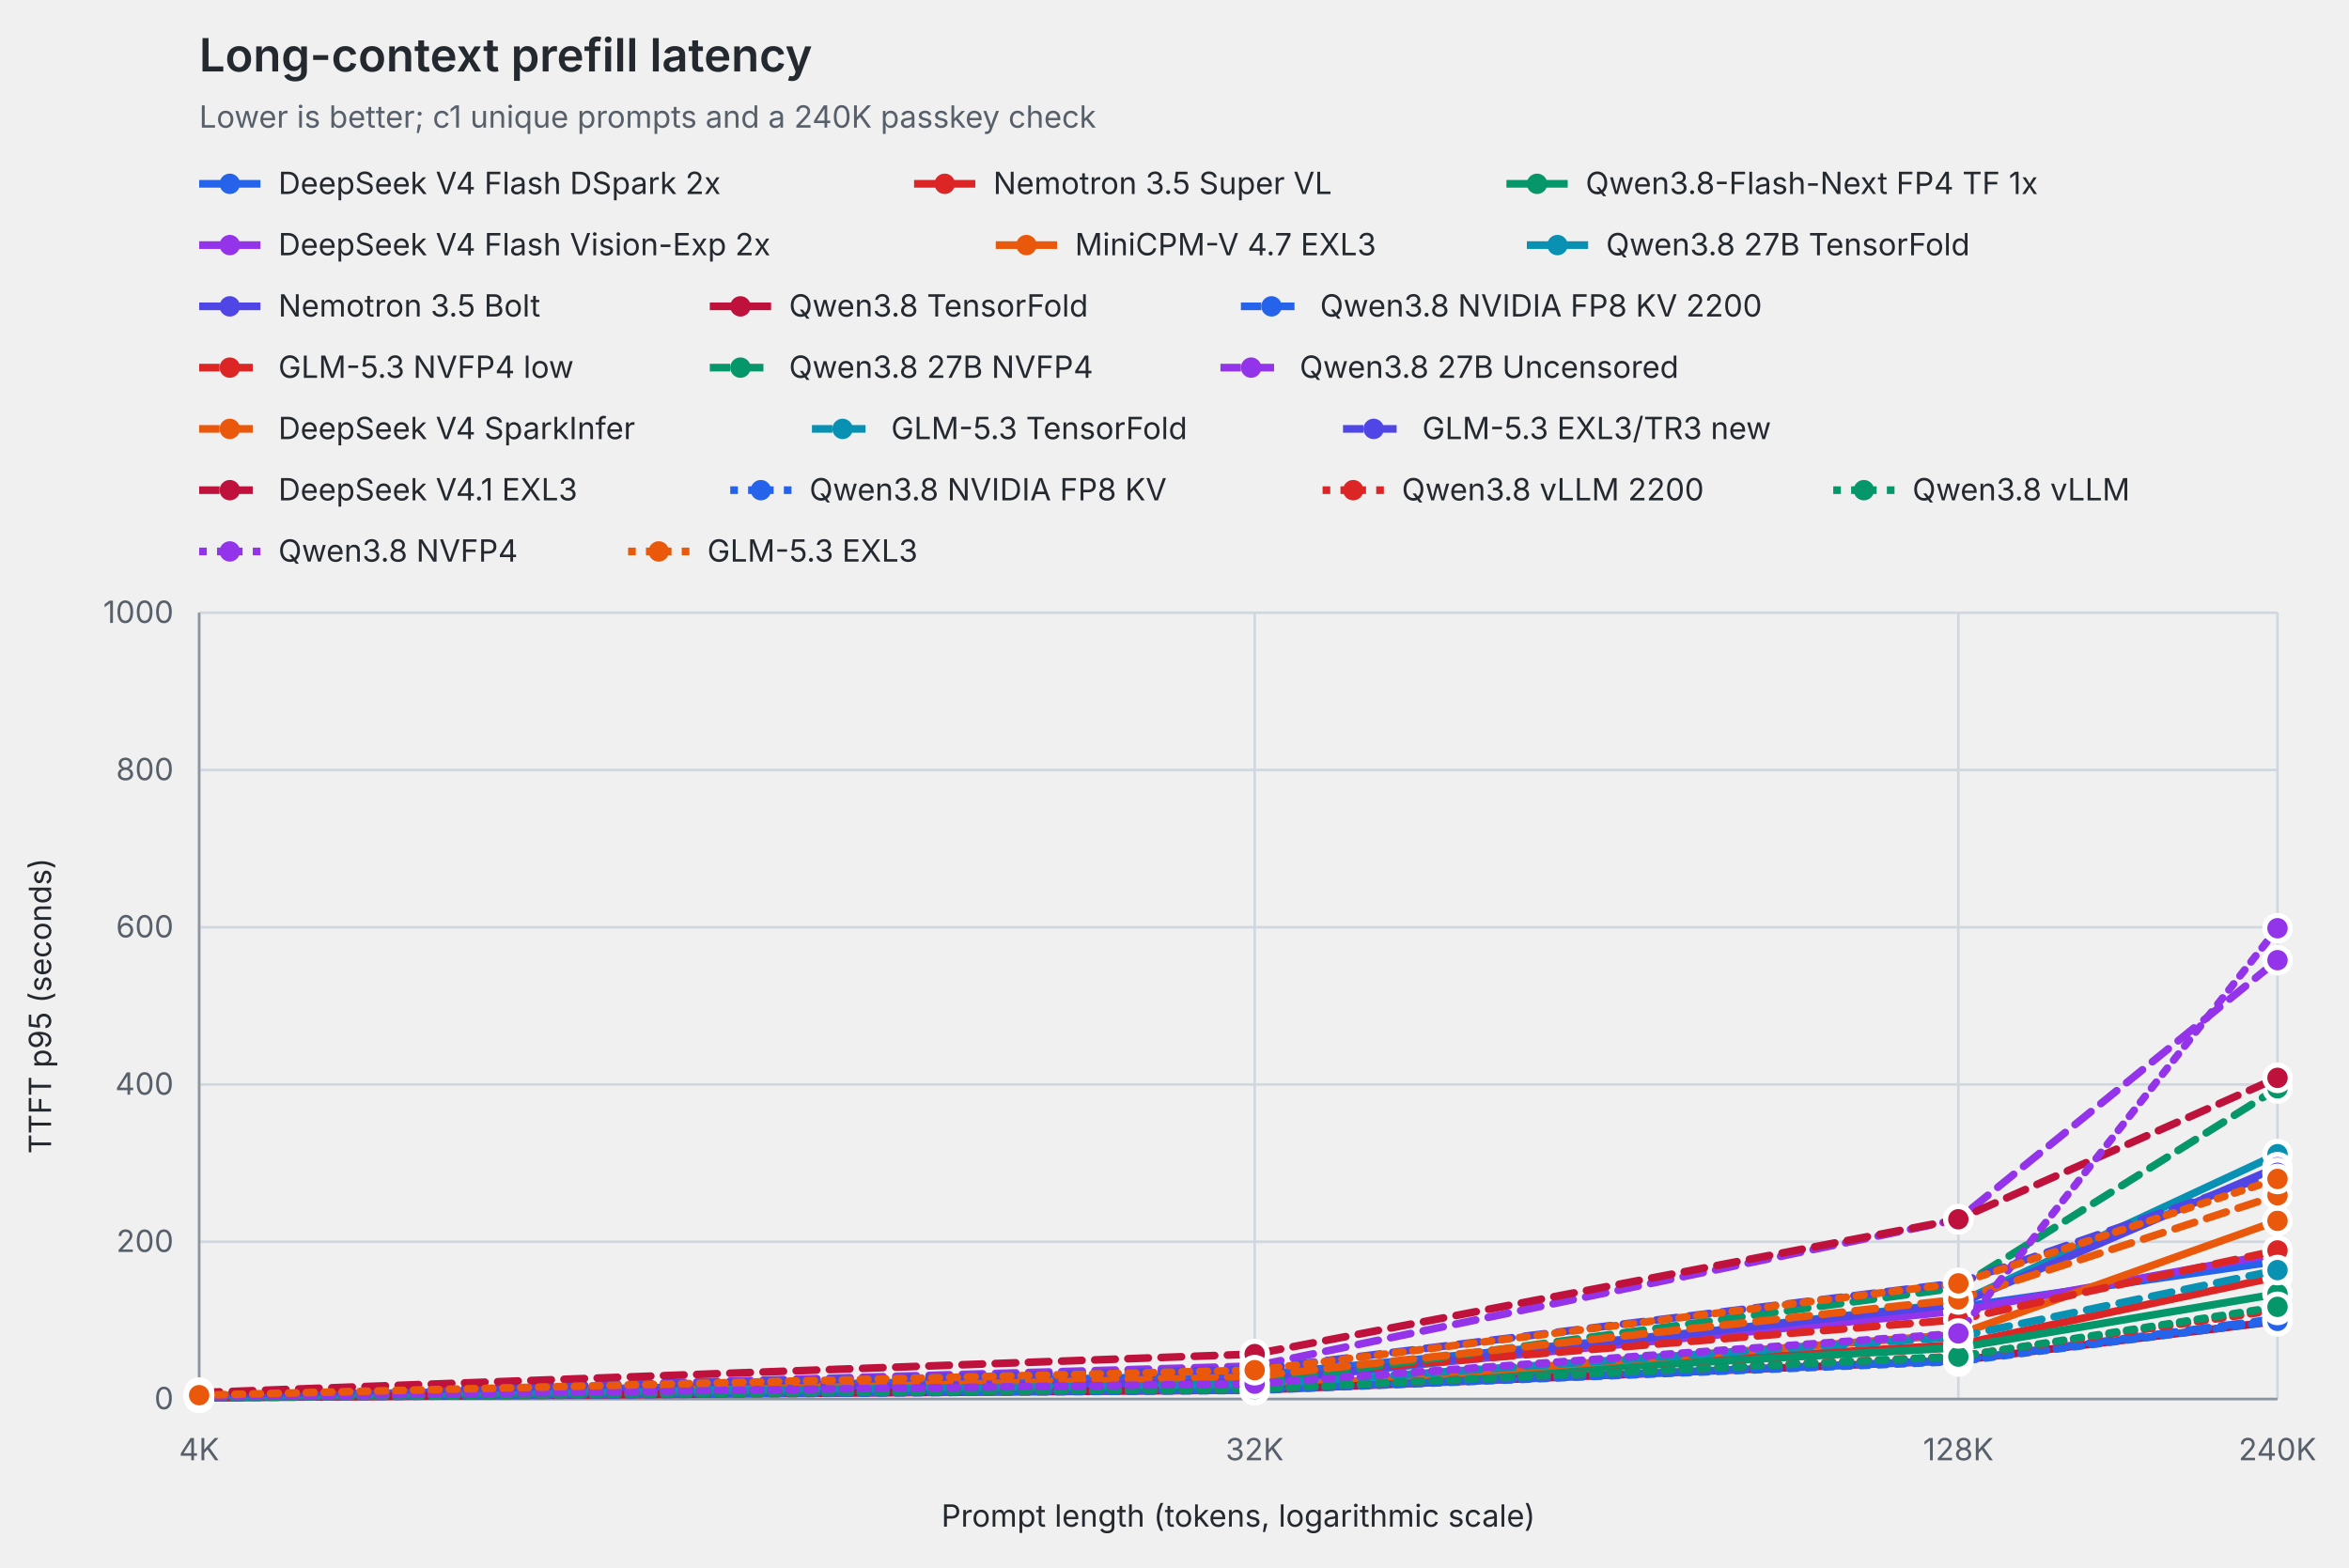
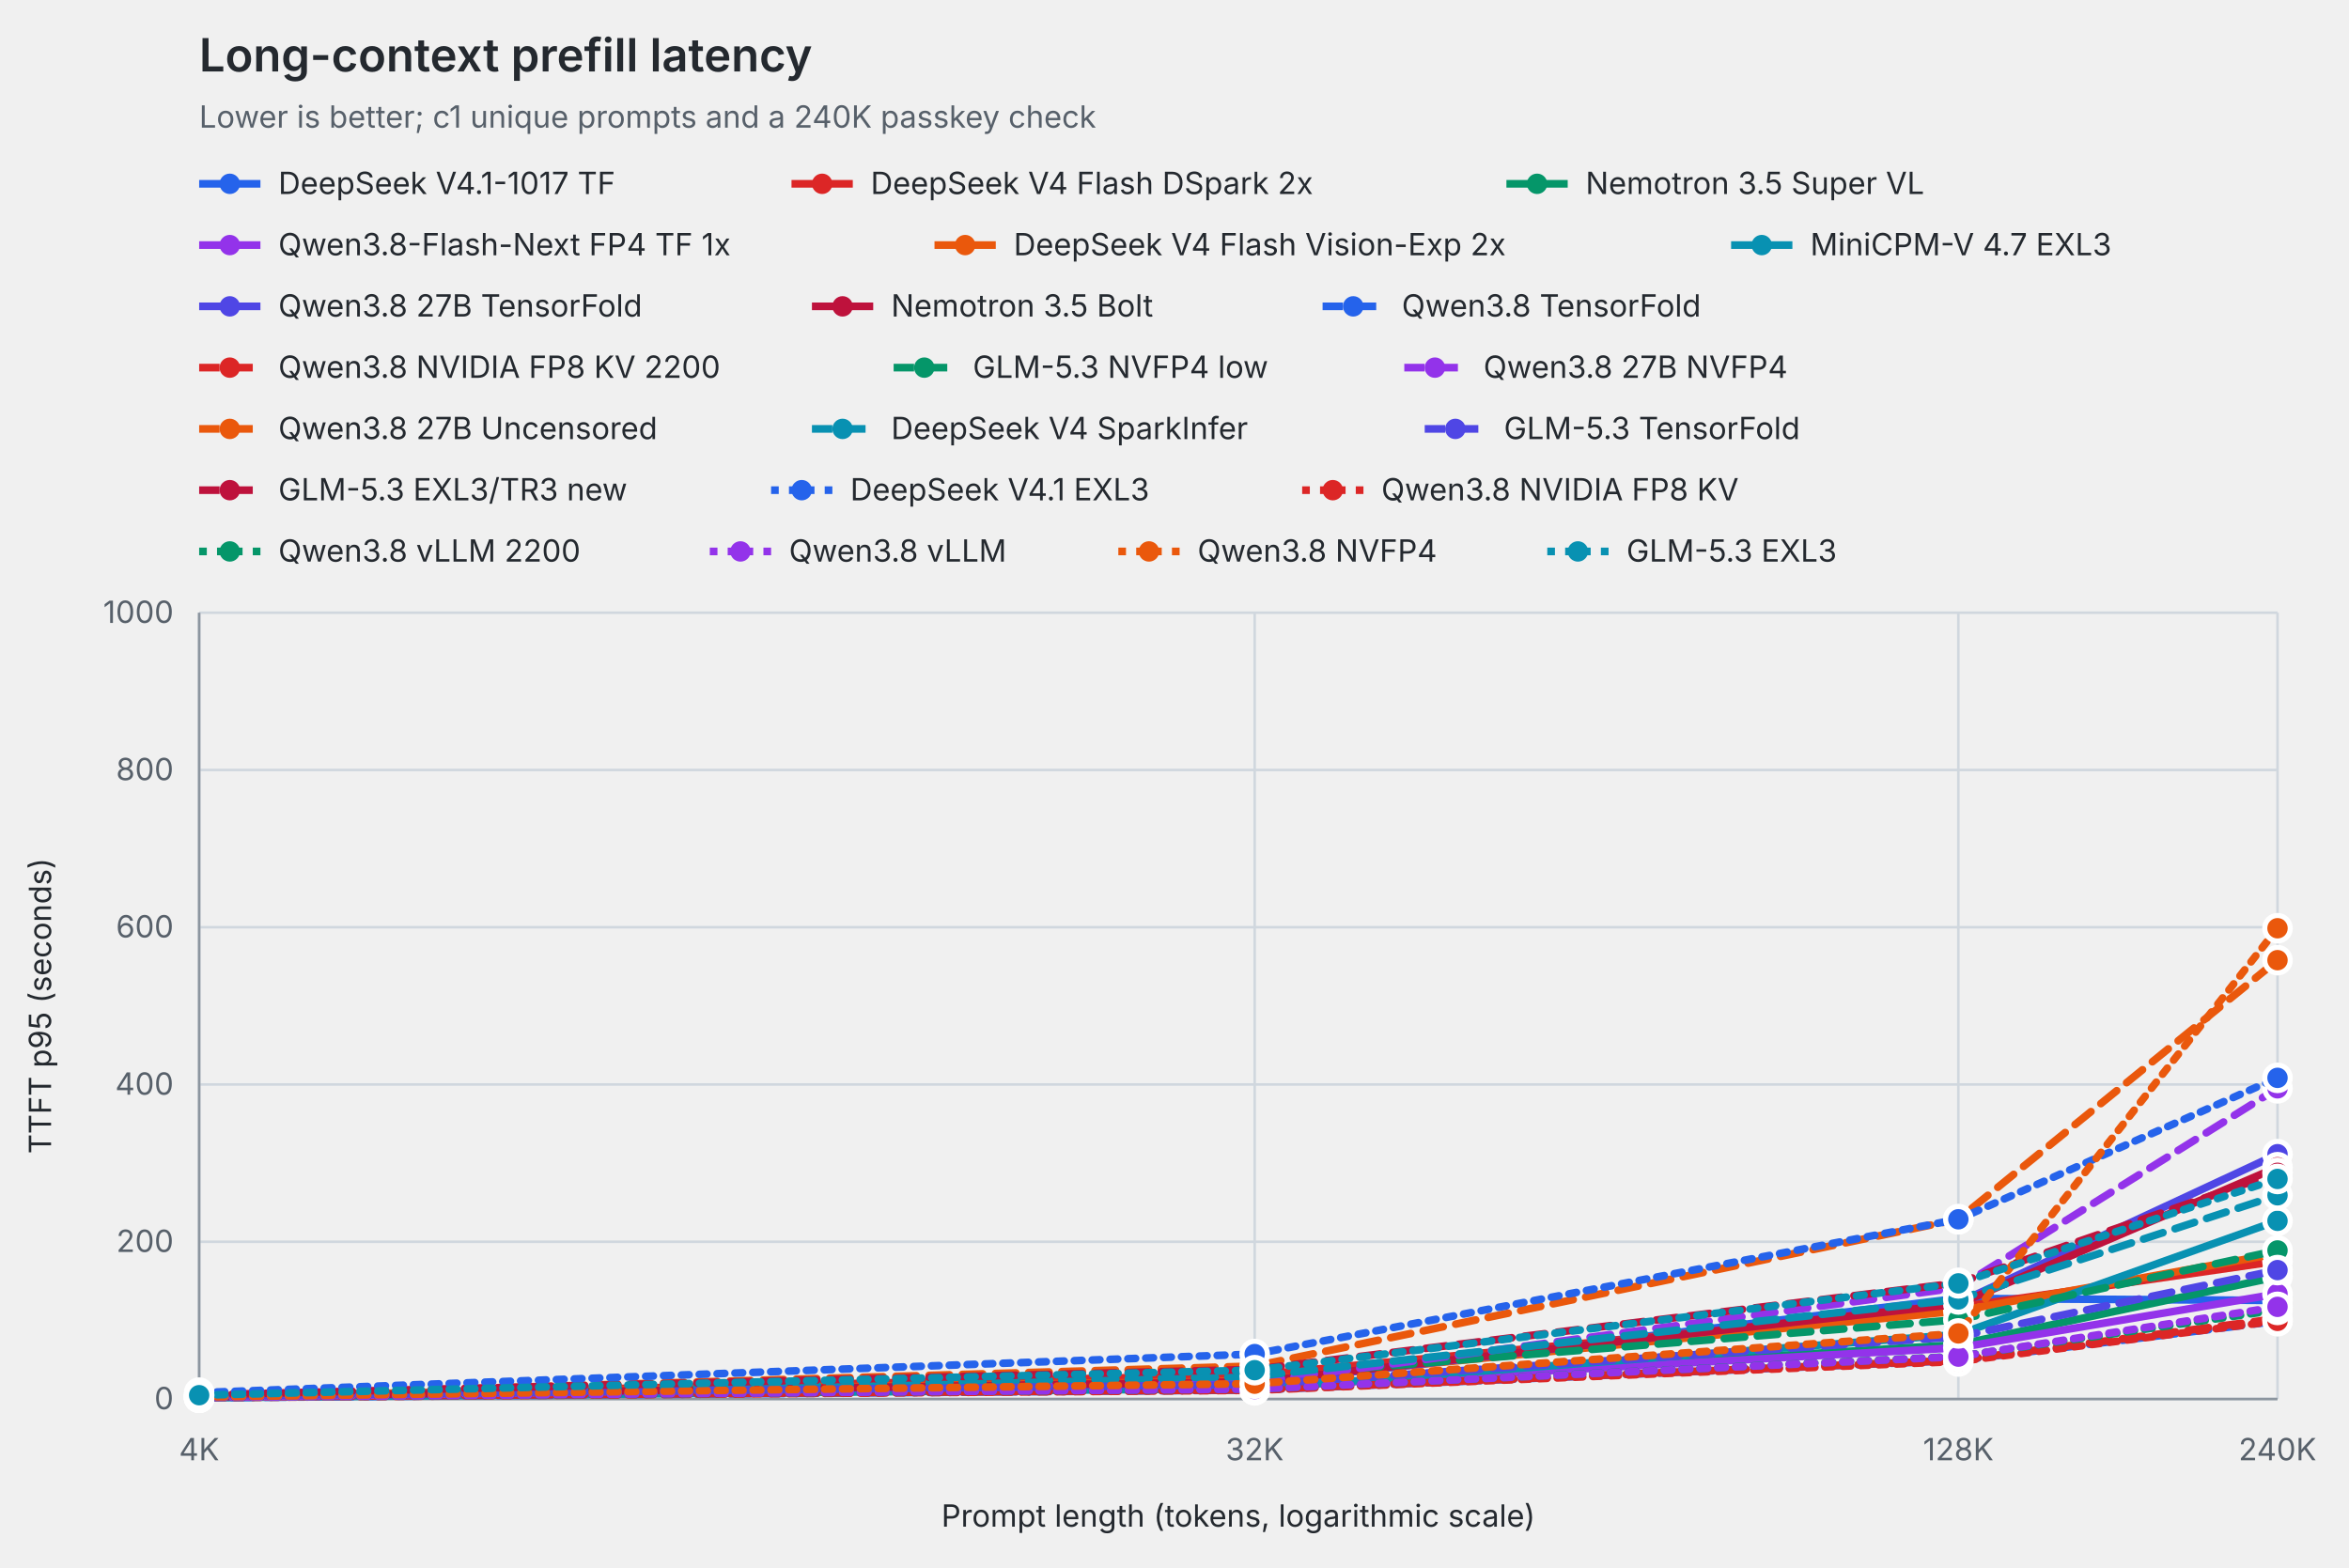
<svg xmlns="http://www.w3.org/2000/svg" width="920" height="614" viewBox="0 0 920 614" role="img" aria-labelledby="title desc">
  <style>
    :root { color-scheme: light dark; }
    text { font-family: ui-sans-serif, system-ui, -apple-system, BlinkMacSystemFont, "Segoe UI", sans-serif; fill: #24292f; font-size: 12px; }
    .title { font-size: 18px; font-weight: 600; }
    .subtitle, .tick { fill: #57606a; }
    .grid { stroke: #d0d7de; stroke-width: 1; }
    .axis { stroke: #8c959f; stroke-width: 1; }
    .series { fill: none; stroke-width: 3; stroke-linejoin: round; stroke-linecap: round; }
    .marker { stroke: #ffffff; stroke-width: 2; }
    @media (prefers-color-scheme: dark) {
      text { fill: #f0f6fc; }
      .subtitle, .tick { fill: #8c959f; }
      .grid { stroke: #30363d; }
      .axis { stroke: #6e7681; }
      .marker { stroke: #0d1117; }
    }
  </style>
  <text class="title" x="78" y="28">Long-context prefill latency</text>
  <text class="subtitle" x="78" y="50">Lower is better; c1 unique prompts and a 240K passkey check</text>
  <line x1="78" y1="72" x2="102" y2="72" stroke="#2563eb" stroke-width="3" stroke-dasharray="" />
  <circle cx="90" cy="72" r="4" fill="#2563eb" />
-   <text x="109" y="76">DeepSeek V4 Flash DSpark 2x</text>
-   <line x1="358" y1="72" x2="382" y2="72" stroke="#dc2626" stroke-width="3" stroke-dasharray="" />
-   <circle cx="370" cy="72" r="4" fill="#dc2626" />
-   <text x="389" y="76">Nemotron 3.5 Super VL</text>
+   <text x="109" y="76">DeepSeek V4.1-1017 TF</text>
+   <line x1="310" y1="72" x2="334" y2="72" stroke="#dc2626" stroke-width="3" stroke-dasharray="" />
+   <circle cx="322" cy="72" r="4" fill="#dc2626" />
+   <text x="341" y="76">DeepSeek V4 Flash DSpark 2x</text>
  <line x1="590" y1="72" x2="614" y2="72" stroke="#059669" stroke-width="3" stroke-dasharray="" />
  <circle cx="602" cy="72" r="4" fill="#059669" />
-   <text x="621" y="76">Qwen3.8-Flash-Next FP4 TF 1x</text>
+   <text x="621" y="76">Nemotron 3.5 Super VL</text>
  <line x1="78" y1="96" x2="102" y2="96" stroke="#9333ea" stroke-width="3" stroke-dasharray="" />
  <circle cx="90" cy="96" r="4" fill="#9333ea" />
-   <text x="109" y="100">DeepSeek V4 Flash Vision-Exp 2x</text>
-   <line x1="390" y1="96" x2="414" y2="96" stroke="#ea580c" stroke-width="3" stroke-dasharray="" />
-   <circle cx="402" cy="96" r="4" fill="#ea580c" />
-   <text x="421" y="100">MiniCPM-V 4.7 EXL3</text>
-   <line x1="598" y1="96" x2="622" y2="96" stroke="#0891b2" stroke-width="3" stroke-dasharray="" />
-   <circle cx="610" cy="96" r="4" fill="#0891b2" />
-   <text x="629" y="100">Qwen3.8 27B TensorFold</text>
+   <text x="109" y="100">Qwen3.8-Flash-Next FP4 TF 1x</text>
+   <line x1="366" y1="96" x2="390" y2="96" stroke="#ea580c" stroke-width="3" stroke-dasharray="" />
+   <circle cx="378" cy="96" r="4" fill="#ea580c" />
+   <text x="397" y="100">DeepSeek V4 Flash Vision-Exp 2x</text>
+   <line x1="678" y1="96" x2="702" y2="96" stroke="#0891b2" stroke-width="3" stroke-dasharray="" />
+   <circle cx="690" cy="96" r="4" fill="#0891b2" />
+   <text x="709" y="100">MiniCPM-V 4.7 EXL3</text>
  <line x1="78" y1="120" x2="102" y2="120" stroke="#4f46e5" stroke-width="3" stroke-dasharray="" />
  <circle cx="90" cy="120" r="4" fill="#4f46e5" />
-   <text x="109" y="124">Nemotron 3.5 Bolt</text>
-   <line x1="278" y1="120" x2="302" y2="120" stroke="#be123c" stroke-width="3" stroke-dasharray="" />
-   <circle cx="290" cy="120" r="4" fill="#be123c" />
-   <text x="309" y="124">Qwen3.8 TensorFold</text>
-   <line x1="486" y1="120" x2="510" y2="120" stroke="#2563eb" stroke-width="3" stroke-dasharray="8 5" />
-   <circle cx="498" cy="120" r="4" fill="#2563eb" />
-   <text x="517" y="124">Qwen3.8 NVIDIA FP8 KV 2200</text>
+   <text x="109" y="124">Qwen3.8 27B TensorFold</text>
+   <line x1="318" y1="120" x2="342" y2="120" stroke="#be123c" stroke-width="3" stroke-dasharray="" />
+   <circle cx="330" cy="120" r="4" fill="#be123c" />
+   <text x="349" y="124">Nemotron 3.5 Bolt</text>
+   <line x1="518" y1="120" x2="542" y2="120" stroke="#2563eb" stroke-width="3" stroke-dasharray="8 5" />
+   <circle cx="530" cy="120" r="4" fill="#2563eb" />
+   <text x="549" y="124">Qwen3.8 TensorFold</text>
  <line x1="78" y1="144" x2="102" y2="144" stroke="#dc2626" stroke-width="3" stroke-dasharray="8 5" />
  <circle cx="90" cy="144" r="4" fill="#dc2626" />
-   <text x="109" y="148">GLM-5.3 NVFP4 low</text>
-   <line x1="278" y1="144" x2="302" y2="144" stroke="#059669" stroke-width="3" stroke-dasharray="8 5" />
-   <circle cx="290" cy="144" r="4" fill="#059669" />
-   <text x="309" y="148">Qwen3.8 27B NVFP4</text>
-   <line x1="478" y1="144" x2="502" y2="144" stroke="#9333ea" stroke-width="3" stroke-dasharray="8 5" />
-   <circle cx="490" cy="144" r="4" fill="#9333ea" />
-   <text x="509" y="148">Qwen3.8 27B Uncensored</text>
+   <text x="109" y="148">Qwen3.8 NVIDIA FP8 KV 2200</text>
+   <line x1="350" y1="144" x2="374" y2="144" stroke="#059669" stroke-width="3" stroke-dasharray="8 5" />
+   <circle cx="362" cy="144" r="4" fill="#059669" />
+   <text x="381" y="148">GLM-5.3 NVFP4 low</text>
+   <line x1="550" y1="144" x2="574" y2="144" stroke="#9333ea" stroke-width="3" stroke-dasharray="8 5" />
+   <circle cx="562" cy="144" r="4" fill="#9333ea" />
+   <text x="581" y="148">Qwen3.8 27B NVFP4</text>
  <line x1="78" y1="168" x2="102" y2="168" stroke="#ea580c" stroke-width="3" stroke-dasharray="8 5" />
  <circle cx="90" cy="168" r="4" fill="#ea580c" />
-   <text x="109" y="172">DeepSeek V4 SparkInfer</text>
+   <text x="109" y="172">Qwen3.8 27B Uncensored</text>
  <line x1="318" y1="168" x2="342" y2="168" stroke="#0891b2" stroke-width="3" stroke-dasharray="8 5" />
  <circle cx="330" cy="168" r="4" fill="#0891b2" />
-   <text x="349" y="172">GLM-5.3 TensorFold</text>
-   <line x1="526" y1="168" x2="550" y2="168" stroke="#4f46e5" stroke-width="3" stroke-dasharray="8 5" />
-   <circle cx="538" cy="168" r="4" fill="#4f46e5" />
-   <text x="557" y="172">GLM-5.3 EXL3/TR3 new</text>
+   <text x="349" y="172">DeepSeek V4 SparkInfer</text>
+   <line x1="558" y1="168" x2="582" y2="168" stroke="#4f46e5" stroke-width="3" stroke-dasharray="8 5" />
+   <circle cx="570" cy="168" r="4" fill="#4f46e5" />
+   <text x="589" y="172">GLM-5.3 TensorFold</text>
  <line x1="78" y1="192" x2="102" y2="192" stroke="#be123c" stroke-width="3" stroke-dasharray="8 5" />
  <circle cx="90" cy="192" r="4" fill="#be123c" />
-   <text x="109" y="196">DeepSeek V4.1 EXL3</text>
-   <line x1="286" y1="192" x2="310" y2="192" stroke="#2563eb" stroke-width="3" stroke-dasharray="3 4" />
-   <circle cx="298" cy="192" r="4" fill="#2563eb" />
-   <text x="317" y="196">Qwen3.8 NVIDIA FP8 KV</text>
-   <line x1="518" y1="192" x2="542" y2="192" stroke="#dc2626" stroke-width="3" stroke-dasharray="3 4" />
-   <circle cx="530" cy="192" r="4" fill="#dc2626" />
-   <text x="549" y="196">Qwen3.8 vLLM 2200</text>
-   <line x1="718" y1="192" x2="742" y2="192" stroke="#059669" stroke-width="3" stroke-dasharray="3 4" />
-   <circle cx="730" cy="192" r="4" fill="#059669" />
-   <text x="749" y="196">Qwen3.8 vLLM</text>
-   <line x1="78" y1="216" x2="102" y2="216" stroke="#9333ea" stroke-width="3" stroke-dasharray="3 4" />
-   <circle cx="90" cy="216" r="4" fill="#9333ea" />
-   <text x="109" y="220">Qwen3.8 NVFP4</text>
-   <line x1="246" y1="216" x2="270" y2="216" stroke="#ea580c" stroke-width="3" stroke-dasharray="3 4" />
-   <circle cx="258" cy="216" r="4" fill="#ea580c" />
-   <text x="277" y="220">GLM-5.3 EXL3</text>
+   <text x="109" y="196">GLM-5.3 EXL3/TR3 new</text>
+   <line x1="302" y1="192" x2="326" y2="192" stroke="#2563eb" stroke-width="3" stroke-dasharray="3 4" />
+   <circle cx="314" cy="192" r="4" fill="#2563eb" />
+   <text x="333" y="196">DeepSeek V4.1 EXL3</text>
+   <line x1="510" y1="192" x2="534" y2="192" stroke="#dc2626" stroke-width="3" stroke-dasharray="3 4" />
+   <circle cx="522" cy="192" r="4" fill="#dc2626" />
+   <text x="541" y="196">Qwen3.8 NVIDIA FP8 KV</text>
+   <line x1="78" y1="216" x2="102" y2="216" stroke="#059669" stroke-width="3" stroke-dasharray="3 4" />
+   <circle cx="90" cy="216" r="4" fill="#059669" />
+   <text x="109" y="220">Qwen3.8 vLLM 2200</text>
+   <line x1="278" y1="216" x2="302" y2="216" stroke="#9333ea" stroke-width="3" stroke-dasharray="3 4" />
+   <circle cx="290" cy="216" r="4" fill="#9333ea" />
+   <text x="309" y="220">Qwen3.8 vLLM</text>
+   <line x1="438" y1="216" x2="462" y2="216" stroke="#ea580c" stroke-width="3" stroke-dasharray="3 4" />
+   <circle cx="450" cy="216" r="4" fill="#ea580c" />
+   <text x="469" y="220">Qwen3.8 NVFP4</text>
+   <line x1="606" y1="216" x2="630" y2="216" stroke="#0891b2" stroke-width="3" stroke-dasharray="3 4" />
+   <circle cx="618" cy="216" r="4" fill="#0891b2" />
+   <text x="637" y="220">GLM-5.3 EXL3</text>
  <line class="grid" x1="78" y1="548.0" x2="892" y2="548.0" />
  <text class="tick" x="68" y="552.0" text-anchor="end">0</text>
  <line class="grid" x1="78" y1="486.4" x2="892" y2="486.4" />
  <text class="tick" x="68" y="490.4" text-anchor="end">200</text>
  <line class="grid" x1="78" y1="424.8" x2="892" y2="424.8" />
  <text class="tick" x="68" y="428.8" text-anchor="end">400</text>
  <line class="grid" x1="78" y1="363.2" x2="892" y2="363.2" />
  <text class="tick" x="68" y="367.2" text-anchor="end">600</text>
  <line class="grid" x1="78" y1="301.6" x2="892" y2="301.6" />
  <text class="tick" x="68" y="305.6" text-anchor="end">800</text>
  <line class="grid" x1="78" y1="240.0" x2="892" y2="240.0" />
  <text class="tick" x="68" y="244.0" text-anchor="end">1000</text>
  <line class="grid" x1="78.0" y1="240" x2="78.0" y2="548" />
  <text class="tick" x="78.0" y="572" text-anchor="middle">4K</text>
  <line class="grid" x1="491.4" y1="240" x2="491.4" y2="548" />
  <text class="tick" x="491.4" y="572" text-anchor="middle">32K</text>
  <line class="grid" x1="767.0" y1="240" x2="767.0" y2="548" />
  <text class="tick" x="767.0" y="572" text-anchor="middle">128K</text>
  <line class="grid" x1="892.0" y1="240" x2="892.0" y2="548" />
  <text class="tick" x="892.0" y="572" text-anchor="middle">240K</text>
  <line class="axis" x1="78" y1="548" x2="892" y2="548" />
  <line class="axis" x1="78" y1="240" x2="78" y2="548" />
  <text x="485.0" y="598" text-anchor="middle">Prompt length (tokens, logarithmic scale)</text>
  <text transform="translate(20 394.0) rotate(-90)" text-anchor="middle">TTFT p95 (seconds)</text>
-   <path class="series" d="M 78.0 547.3 L 491.4 538.6 L 767.0 512.0 L 892.0 494.0" stroke="#2563eb" stroke-dasharray="" />
+   <path class="series" d="M 78.0 547.3 L 491.4 542.0 L 767.0 508.6 L 892.0 509.4" stroke="#2563eb" stroke-dasharray="" />
  <circle class="marker" cx="78.0" cy="547.3" r="5" fill="#2563eb" />
-   <circle class="marker" cx="491.4" cy="538.6" r="5" fill="#2563eb" />
-   <circle class="marker" cx="767.0" cy="512.0" r="5" fill="#2563eb" />
-   <circle class="marker" cx="892.0" cy="494.0" r="5" fill="#2563eb" />
-   <path class="series" d="M 78.0 547.4 L 491.4 543.4 L 767.0 526.7 L 892.0 500.1" stroke="#dc2626" stroke-dasharray="" />
-   <circle class="marker" cx="78.0" cy="547.4" r="5" fill="#dc2626" />
-   <circle class="marker" cx="491.4" cy="543.4" r="5" fill="#dc2626" />
-   <circle class="marker" cx="767.0" cy="526.7" r="5" fill="#dc2626" />
-   <circle class="marker" cx="892.0" cy="500.1" r="5" fill="#dc2626" />
-   <path class="series" d="M 78.0 547.4 L 491.4 543.4 L 767.0 527.9 L 892.0 506.8" stroke="#059669" stroke-dasharray="" />
+   <circle class="marker" cx="491.4" cy="542.0" r="5" fill="#2563eb" />
+   <circle class="marker" cx="767.0" cy="508.6" r="5" fill="#2563eb" />
+   <circle class="marker" cx="892.0" cy="509.4" r="5" fill="#2563eb" />
+   <path class="series" d="M 78.0 547.3 L 491.4 538.6 L 767.0 512.0 L 892.0 494.0" stroke="#dc2626" stroke-dasharray="" />
+   <circle class="marker" cx="78.0" cy="547.3" r="5" fill="#dc2626" />
+   <circle class="marker" cx="491.4" cy="538.6" r="5" fill="#dc2626" />
+   <circle class="marker" cx="767.0" cy="512.0" r="5" fill="#dc2626" />
+   <circle class="marker" cx="892.0" cy="494.0" r="5" fill="#dc2626" />
+   <path class="series" d="M 78.0 547.4 L 491.4 543.4 L 767.0 526.7 L 892.0 500.1" stroke="#059669" stroke-dasharray="" />
  <circle class="marker" cx="78.0" cy="547.4" r="5" fill="#059669" />
  <circle class="marker" cx="491.4" cy="543.4" r="5" fill="#059669" />
-   <circle class="marker" cx="767.0" cy="527.9" r="5" fill="#059669" />
-   <circle class="marker" cx="892.0" cy="506.8" r="5" fill="#059669" />
-   <path class="series" d="M 78.0 546.8 L 491.4 540.9 L 767.0 513.5 L 892.0 491.0" stroke="#9333ea" stroke-dasharray="" />
-   <circle class="marker" cx="78.0" cy="546.8" r="5" fill="#9333ea" />
-   <circle class="marker" cx="491.4" cy="540.9" r="5" fill="#9333ea" />
-   <circle class="marker" cx="767.0" cy="513.5" r="5" fill="#9333ea" />
-   <circle class="marker" cx="892.0" cy="491.0" r="5" fill="#9333ea" />
-   <path class="series" d="M 78.0 547.5 L 491.4 543.9 L 767.0 522.7 L 892.0 478.2" stroke="#ea580c" stroke-dasharray="" />
-   <circle class="marker" cx="78.0" cy="547.5" r="5" fill="#ea580c" />
-   <circle class="marker" cx="491.4" cy="543.9" r="5" fill="#ea580c" />
-   <circle class="marker" cx="767.0" cy="522.7" r="5" fill="#ea580c" />
-   <circle class="marker" cx="892.0" cy="478.2" r="5" fill="#ea580c" />
-   <path class="series" d="M 78.0 547.2 L 491.4 541.7 L 767.0 510.3 L 892.0 452.1" stroke="#0891b2" stroke-dasharray="" />
-   <circle class="marker" cx="78.0" cy="547.2" r="5" fill="#0891b2" />
-   <circle class="marker" cx="491.4" cy="541.7" r="5" fill="#0891b2" />
-   <circle class="marker" cx="767.0" cy="510.3" r="5" fill="#0891b2" />
-   <circle class="marker" cx="892.0" cy="452.1" r="5" fill="#0891b2" />
-   <path class="series" d="M 78.0 547.2 L 491.4 541.2 L 767.0 510.8 L 892.0 457.2" stroke="#4f46e5" stroke-dasharray="" />
+   <circle class="marker" cx="767.0" cy="526.7" r="5" fill="#059669" />
+   <circle class="marker" cx="892.0" cy="500.1" r="5" fill="#059669" />
+   <path class="series" d="M 78.0 547.4 L 491.4 543.4 L 767.0 527.9 L 892.0 506.8" stroke="#9333ea" stroke-dasharray="" />
+   <circle class="marker" cx="78.0" cy="547.4" r="5" fill="#9333ea" />
+   <circle class="marker" cx="491.4" cy="543.4" r="5" fill="#9333ea" />
+   <circle class="marker" cx="767.0" cy="527.9" r="5" fill="#9333ea" />
+   <circle class="marker" cx="892.0" cy="506.8" r="5" fill="#9333ea" />
+   <path class="series" d="M 78.0 546.8 L 491.4 540.9 L 767.0 513.5 L 892.0 491.0" stroke="#ea580c" stroke-dasharray="" />
+   <circle class="marker" cx="78.0" cy="546.8" r="5" fill="#ea580c" />
+   <circle class="marker" cx="491.4" cy="540.9" r="5" fill="#ea580c" />
+   <circle class="marker" cx="767.0" cy="513.5" r="5" fill="#ea580c" />
+   <circle class="marker" cx="892.0" cy="491.0" r="5" fill="#ea580c" />
+   <path class="series" d="M 78.0 547.5 L 491.4 543.9 L 767.0 522.7 L 892.0 478.2" stroke="#0891b2" stroke-dasharray="" />
+   <circle class="marker" cx="78.0" cy="547.5" r="5" fill="#0891b2" />
+   <circle class="marker" cx="491.4" cy="543.9" r="5" fill="#0891b2" />
+   <circle class="marker" cx="767.0" cy="522.7" r="5" fill="#0891b2" />
+   <circle class="marker" cx="892.0" cy="478.2" r="5" fill="#0891b2" />
+   <path class="series" d="M 78.0 547.2 L 491.4 541.7 L 767.0 510.3 L 892.0 452.1" stroke="#4f46e5" stroke-dasharray="" />
  <circle class="marker" cx="78.0" cy="547.2" r="5" fill="#4f46e5" />
-   <circle class="marker" cx="491.4" cy="541.2" r="5" fill="#4f46e5" />
-   <circle class="marker" cx="767.0" cy="510.8" r="5" fill="#4f46e5" />
-   <circle class="marker" cx="892.0" cy="457.2" r="5" fill="#4f46e5" />
-   <path class="series" d="M 78.0 547.5 L 491.4 544.5 L 767.0 532.9 L 892.0 517.5" stroke="#be123c" stroke-dasharray="" />
-   <circle class="marker" cx="78.0" cy="547.5" r="5" fill="#be123c" />
-   <circle class="marker" cx="491.4" cy="544.5" r="5" fill="#be123c" />
-   <circle class="marker" cx="767.0" cy="532.9" r="5" fill="#be123c" />
-   <circle class="marker" cx="892.0" cy="517.5" r="5" fill="#be123c" />
-   <path class="series" d="M 78.0 547.3 L 491.4 544.4 L 767.0 532.8 L 892.0 516.5" stroke="#2563eb" stroke-dasharray="8 5" />
-   <circle class="marker" cx="78.0" cy="547.3" r="5" fill="#2563eb" />
-   <circle class="marker" cx="491.4" cy="544.4" r="5" fill="#2563eb" />
-   <circle class="marker" cx="767.0" cy="532.8" r="5" fill="#2563eb" />
-   <circle class="marker" cx="892.0" cy="516.5" r="5" fill="#2563eb" />
-   <path class="series" d="M 78.0 547.1 L 491.4 539.3 L 767.0 516.9 L 892.0 489.8" stroke="#dc2626" stroke-dasharray="8 5" />
-   <circle class="marker" cx="78.0" cy="547.1" r="5" fill="#dc2626" />
-   <circle class="marker" cx="491.4" cy="539.3" r="5" fill="#dc2626" />
-   <circle class="marker" cx="767.0" cy="516.9" r="5" fill="#dc2626" />
-   <circle class="marker" cx="892.0" cy="489.8" r="5" fill="#dc2626" />
-   <path class="series" d="M 78.0 547.4 L 491.4 541.5 L 767.0 504.4 L 892.0 426.3" stroke="#059669" stroke-dasharray="8 5" />
-   <circle class="marker" cx="78.0" cy="547.4" r="5" fill="#059669" />
-   <circle class="marker" cx="491.4" cy="541.5" r="5" fill="#059669" />
-   <circle class="marker" cx="767.0" cy="504.4" r="5" fill="#059669" />
-   <circle class="marker" cx="892.0" cy="426.3" r="5" fill="#059669" />
-   <path class="series" d="M 78.0 546.9 L 491.4 535.1 L 767.0 477.6 L 892.0 376.1" stroke="#9333ea" stroke-dasharray="8 5" />
-   <circle class="marker" cx="78.0" cy="546.9" r="5" fill="#9333ea" />
-   <circle class="marker" cx="491.4" cy="535.1" r="5" fill="#9333ea" />
-   <circle class="marker" cx="767.0" cy="477.6" r="5" fill="#9333ea" />
-   <circle class="marker" cx="892.0" cy="376.1" r="5" fill="#9333ea" />
-   <path class="series" d="M 78.0 546.8 L 491.4 539.1 L 767.0 509.0 L 892.0 468.2" stroke="#ea580c" stroke-dasharray="8 5" />
-   <circle class="marker" cx="78.0" cy="546.8" r="5" fill="#ea580c" />
-   <circle class="marker" cx="491.4" cy="539.1" r="5" fill="#ea580c" />
-   <circle class="marker" cx="767.0" cy="509.0" r="5" fill="#ea580c" />
-   <circle class="marker" cx="892.0" cy="468.2" r="5" fill="#ea580c" />
-   <path class="series" d="M 78.0 546.8 L 491.4 542.4 L 767.0 523.6 L 892.0 497.5" stroke="#0891b2" stroke-dasharray="8 5" />
+   <circle class="marker" cx="491.4" cy="541.7" r="5" fill="#4f46e5" />
+   <circle class="marker" cx="767.0" cy="510.3" r="5" fill="#4f46e5" />
+   <circle class="marker" cx="892.0" cy="452.1" r="5" fill="#4f46e5" />
+   <path class="series" d="M 78.0 547.2 L 491.4 541.2 L 767.0 510.8 L 892.0 457.2" stroke="#be123c" stroke-dasharray="" />
+   <circle class="marker" cx="78.0" cy="547.2" r="5" fill="#be123c" />
+   <circle class="marker" cx="491.4" cy="541.2" r="5" fill="#be123c" />
+   <circle class="marker" cx="767.0" cy="510.8" r="5" fill="#be123c" />
+   <circle class="marker" cx="892.0" cy="457.2" r="5" fill="#be123c" />
+   <path class="series" d="M 78.0 547.5 L 491.4 544.5 L 767.0 532.9 L 892.0 517.5" stroke="#2563eb" stroke-dasharray="8 5" />
+   <circle class="marker" cx="78.0" cy="547.5" r="5" fill="#2563eb" />
+   <circle class="marker" cx="491.4" cy="544.5" r="5" fill="#2563eb" />
+   <circle class="marker" cx="767.0" cy="532.9" r="5" fill="#2563eb" />
+   <circle class="marker" cx="892.0" cy="517.5" r="5" fill="#2563eb" />
+   <path class="series" d="M 78.0 547.3 L 491.4 544.4 L 767.0 532.8 L 892.0 516.5" stroke="#dc2626" stroke-dasharray="8 5" />
+   <circle class="marker" cx="78.0" cy="547.3" r="5" fill="#dc2626" />
+   <circle class="marker" cx="491.4" cy="544.4" r="5" fill="#dc2626" />
+   <circle class="marker" cx="767.0" cy="532.8" r="5" fill="#dc2626" />
+   <circle class="marker" cx="892.0" cy="516.5" r="5" fill="#dc2626" />
+   <path class="series" d="M 78.0 547.1 L 491.4 539.3 L 767.0 516.9 L 892.0 489.8" stroke="#059669" stroke-dasharray="8 5" />
+   <circle class="marker" cx="78.0" cy="547.1" r="5" fill="#059669" />
+   <circle class="marker" cx="491.4" cy="539.3" r="5" fill="#059669" />
+   <circle class="marker" cx="767.0" cy="516.9" r="5" fill="#059669" />
+   <circle class="marker" cx="892.0" cy="489.8" r="5" fill="#059669" />
+   <path class="series" d="M 78.0 547.4 L 491.4 541.5 L 767.0 504.4 L 892.0 426.3" stroke="#9333ea" stroke-dasharray="8 5" />
+   <circle class="marker" cx="78.0" cy="547.4" r="5" fill="#9333ea" />
+   <circle class="marker" cx="491.4" cy="541.5" r="5" fill="#9333ea" />
+   <circle class="marker" cx="767.0" cy="504.4" r="5" fill="#9333ea" />
+   <circle class="marker" cx="892.0" cy="426.3" r="5" fill="#9333ea" />
+   <path class="series" d="M 78.0 546.9 L 491.4 535.1 L 767.0 477.6 L 892.0 376.1" stroke="#ea580c" stroke-dasharray="8 5" />
+   <circle class="marker" cx="78.0" cy="546.9" r="5" fill="#ea580c" />
+   <circle class="marker" cx="491.4" cy="535.1" r="5" fill="#ea580c" />
+   <circle class="marker" cx="767.0" cy="477.6" r="5" fill="#ea580c" />
+   <circle class="marker" cx="892.0" cy="376.1" r="5" fill="#ea580c" />
+   <path class="series" d="M 78.0 546.8 L 491.4 539.1 L 767.0 509.0 L 892.0 468.2" stroke="#0891b2" stroke-dasharray="8 5" />
  <circle class="marker" cx="78.0" cy="546.8" r="5" fill="#0891b2" />
-   <circle class="marker" cx="491.4" cy="542.4" r="5" fill="#0891b2" />
-   <circle class="marker" cx="767.0" cy="523.6" r="5" fill="#0891b2" />
-   <circle class="marker" cx="892.0" cy="497.5" r="5" fill="#0891b2" />
-   <path class="series" d="M 78.0 546.4 L 491.4 536.4 L 767.0 502.5 L 892.0 459.4" stroke="#4f46e5" stroke-dasharray="8 5" />
-   <circle class="marker" cx="78.0" cy="546.4" r="5" fill="#4f46e5" />
-   <circle class="marker" cx="491.4" cy="536.4" r="5" fill="#4f46e5" />
-   <circle class="marker" cx="767.0" cy="502.5" r="5" fill="#4f46e5" />
-   <circle class="marker" cx="892.0" cy="459.4" r="5" fill="#4f46e5" />
-   <path class="series" d="M 78.0 545.5 L 491.4 530.4 L 767.0 477.6 L 892.0 422.2" stroke="#be123c" stroke-dasharray="8 5" />
-   <circle class="marker" cx="78.0" cy="545.5" r="5" fill="#be123c" />
-   <circle class="marker" cx="491.4" cy="530.4" r="5" fill="#be123c" />
-   <circle class="marker" cx="767.0" cy="477.6" r="5" fill="#be123c" />
-   <circle class="marker" cx="892.0" cy="422.2" r="5" fill="#be123c" />
-   <path class="series" d="M 78.0 547.5 L 491.4 544.6 L 767.0 533.3 L 892.0 517.4" stroke="#2563eb" stroke-dasharray="3 4" />
-   <circle class="marker" cx="78.0" cy="547.5" r="5" fill="#2563eb" />
-   <circle class="marker" cx="491.4" cy="544.6" r="5" fill="#2563eb" />
-   <circle class="marker" cx="767.0" cy="533.3" r="5" fill="#2563eb" />
-   <circle class="marker" cx="892.0" cy="517.4" r="5" fill="#2563eb" />
-   <path class="series" d="M 78.0 547.4 L 491.4 544.1 L 767.0 531.3 L 892.0 513.1" stroke="#dc2626" stroke-dasharray="3 4" />
-   <circle class="marker" cx="78.0" cy="547.4" r="5" fill="#dc2626" />
-   <circle class="marker" cx="491.4" cy="544.1" r="5" fill="#dc2626" />
-   <circle class="marker" cx="767.0" cy="531.3" r="5" fill="#dc2626" />
-   <circle class="marker" cx="892.0" cy="513.1" r="5" fill="#dc2626" />
-   <path class="series" d="M 78.0 547.4 L 491.4 544.1 L 767.0 531.4 L 892.0 511.9" stroke="#059669" stroke-dasharray="3 4" />
+   <circle class="marker" cx="491.4" cy="539.1" r="5" fill="#0891b2" />
+   <circle class="marker" cx="767.0" cy="509.0" r="5" fill="#0891b2" />
+   <circle class="marker" cx="892.0" cy="468.2" r="5" fill="#0891b2" />
+   <path class="series" d="M 78.0 546.8 L 491.4 542.4 L 767.0 523.6 L 892.0 497.5" stroke="#4f46e5" stroke-dasharray="8 5" />
+   <circle class="marker" cx="78.0" cy="546.8" r="5" fill="#4f46e5" />
+   <circle class="marker" cx="491.4" cy="542.4" r="5" fill="#4f46e5" />
+   <circle class="marker" cx="767.0" cy="523.6" r="5" fill="#4f46e5" />
+   <circle class="marker" cx="892.0" cy="497.5" r="5" fill="#4f46e5" />
+   <path class="series" d="M 78.0 546.4 L 491.4 536.4 L 767.0 502.5 L 892.0 459.4" stroke="#be123c" stroke-dasharray="8 5" />
+   <circle class="marker" cx="78.0" cy="546.4" r="5" fill="#be123c" />
+   <circle class="marker" cx="491.4" cy="536.4" r="5" fill="#be123c" />
+   <circle class="marker" cx="767.0" cy="502.5" r="5" fill="#be123c" />
+   <circle class="marker" cx="892.0" cy="459.4" r="5" fill="#be123c" />
+   <path class="series" d="M 78.0 545.5 L 491.4 530.4 L 767.0 477.6 L 892.0 422.2" stroke="#2563eb" stroke-dasharray="3 4" />
+   <circle class="marker" cx="78.0" cy="545.5" r="5" fill="#2563eb" />
+   <circle class="marker" cx="491.4" cy="530.4" r="5" fill="#2563eb" />
+   <circle class="marker" cx="767.0" cy="477.6" r="5" fill="#2563eb" />
+   <circle class="marker" cx="892.0" cy="422.2" r="5" fill="#2563eb" />
+   <path class="series" d="M 78.0 547.5 L 491.4 544.6 L 767.0 533.3 L 892.0 517.4" stroke="#dc2626" stroke-dasharray="3 4" />
+   <circle class="marker" cx="78.0" cy="547.5" r="5" fill="#dc2626" />
+   <circle class="marker" cx="491.4" cy="544.6" r="5" fill="#dc2626" />
+   <circle class="marker" cx="767.0" cy="533.3" r="5" fill="#dc2626" />
+   <circle class="marker" cx="892.0" cy="517.4" r="5" fill="#dc2626" />
+   <path class="series" d="M 78.0 547.4 L 491.4 544.1 L 767.0 531.3 L 892.0 513.1" stroke="#059669" stroke-dasharray="3 4" />
  <circle class="marker" cx="78.0" cy="547.4" r="5" fill="#059669" />
  <circle class="marker" cx="491.4" cy="544.1" r="5" fill="#059669" />
-   <circle class="marker" cx="767.0" cy="531.4" r="5" fill="#059669" />
-   <circle class="marker" cx="892.0" cy="511.9" r="5" fill="#059669" />
-   <path class="series" d="M 78.0 547.2 L 491.4 542.0 L 767.0 522.3 L 892.0 363.6" stroke="#9333ea" stroke-dasharray="3 4" />
-   <circle class="marker" cx="78.0" cy="547.2" r="5" fill="#9333ea" />
-   <circle class="marker" cx="491.4" cy="542.0" r="5" fill="#9333ea" />
-   <circle class="marker" cx="767.0" cy="522.3" r="5" fill="#9333ea" />
-   <circle class="marker" cx="892.0" cy="363.6" r="5" fill="#9333ea" />
-   <path class="series" d="M 78.0 546.5 L 491.4 536.7 L 767.0 502.7 L 892.0 461.8" stroke="#ea580c" stroke-dasharray="3 4" />
-   <circle class="marker" cx="78.0" cy="546.5" r="5" fill="#ea580c" />
-   <circle class="marker" cx="491.4" cy="536.7" r="5" fill="#ea580c" />
-   <circle class="marker" cx="767.0" cy="502.7" r="5" fill="#ea580c" />
-   <circle class="marker" cx="892.0" cy="461.8" r="5" fill="#ea580c" />
+   <circle class="marker" cx="767.0" cy="531.3" r="5" fill="#059669" />
+   <circle class="marker" cx="892.0" cy="513.1" r="5" fill="#059669" />
+   <path class="series" d="M 78.0 547.4 L 491.4 544.1 L 767.0 531.4 L 892.0 511.9" stroke="#9333ea" stroke-dasharray="3 4" />
+   <circle class="marker" cx="78.0" cy="547.4" r="5" fill="#9333ea" />
+   <circle class="marker" cx="491.4" cy="544.1" r="5" fill="#9333ea" />
+   <circle class="marker" cx="767.0" cy="531.4" r="5" fill="#9333ea" />
+   <circle class="marker" cx="892.0" cy="511.9" r="5" fill="#9333ea" />
+   <path class="series" d="M 78.0 547.2 L 491.4 542.0 L 767.0 522.3 L 892.0 363.6" stroke="#ea580c" stroke-dasharray="3 4" />
+   <circle class="marker" cx="78.0" cy="547.2" r="5" fill="#ea580c" />
+   <circle class="marker" cx="491.4" cy="542.0" r="5" fill="#ea580c" />
+   <circle class="marker" cx="767.0" cy="522.3" r="5" fill="#ea580c" />
+   <circle class="marker" cx="892.0" cy="363.6" r="5" fill="#ea580c" />
+   <path class="series" d="M 78.0 546.5 L 491.4 536.7 L 767.0 502.7 L 892.0 461.8" stroke="#0891b2" stroke-dasharray="3 4" />
+   <circle class="marker" cx="78.0" cy="546.5" r="5" fill="#0891b2" />
+   <circle class="marker" cx="491.4" cy="536.7" r="5" fill="#0891b2" />
+   <circle class="marker" cx="767.0" cy="502.7" r="5" fill="#0891b2" />
+   <circle class="marker" cx="892.0" cy="461.8" r="5" fill="#0891b2" />
</svg>
